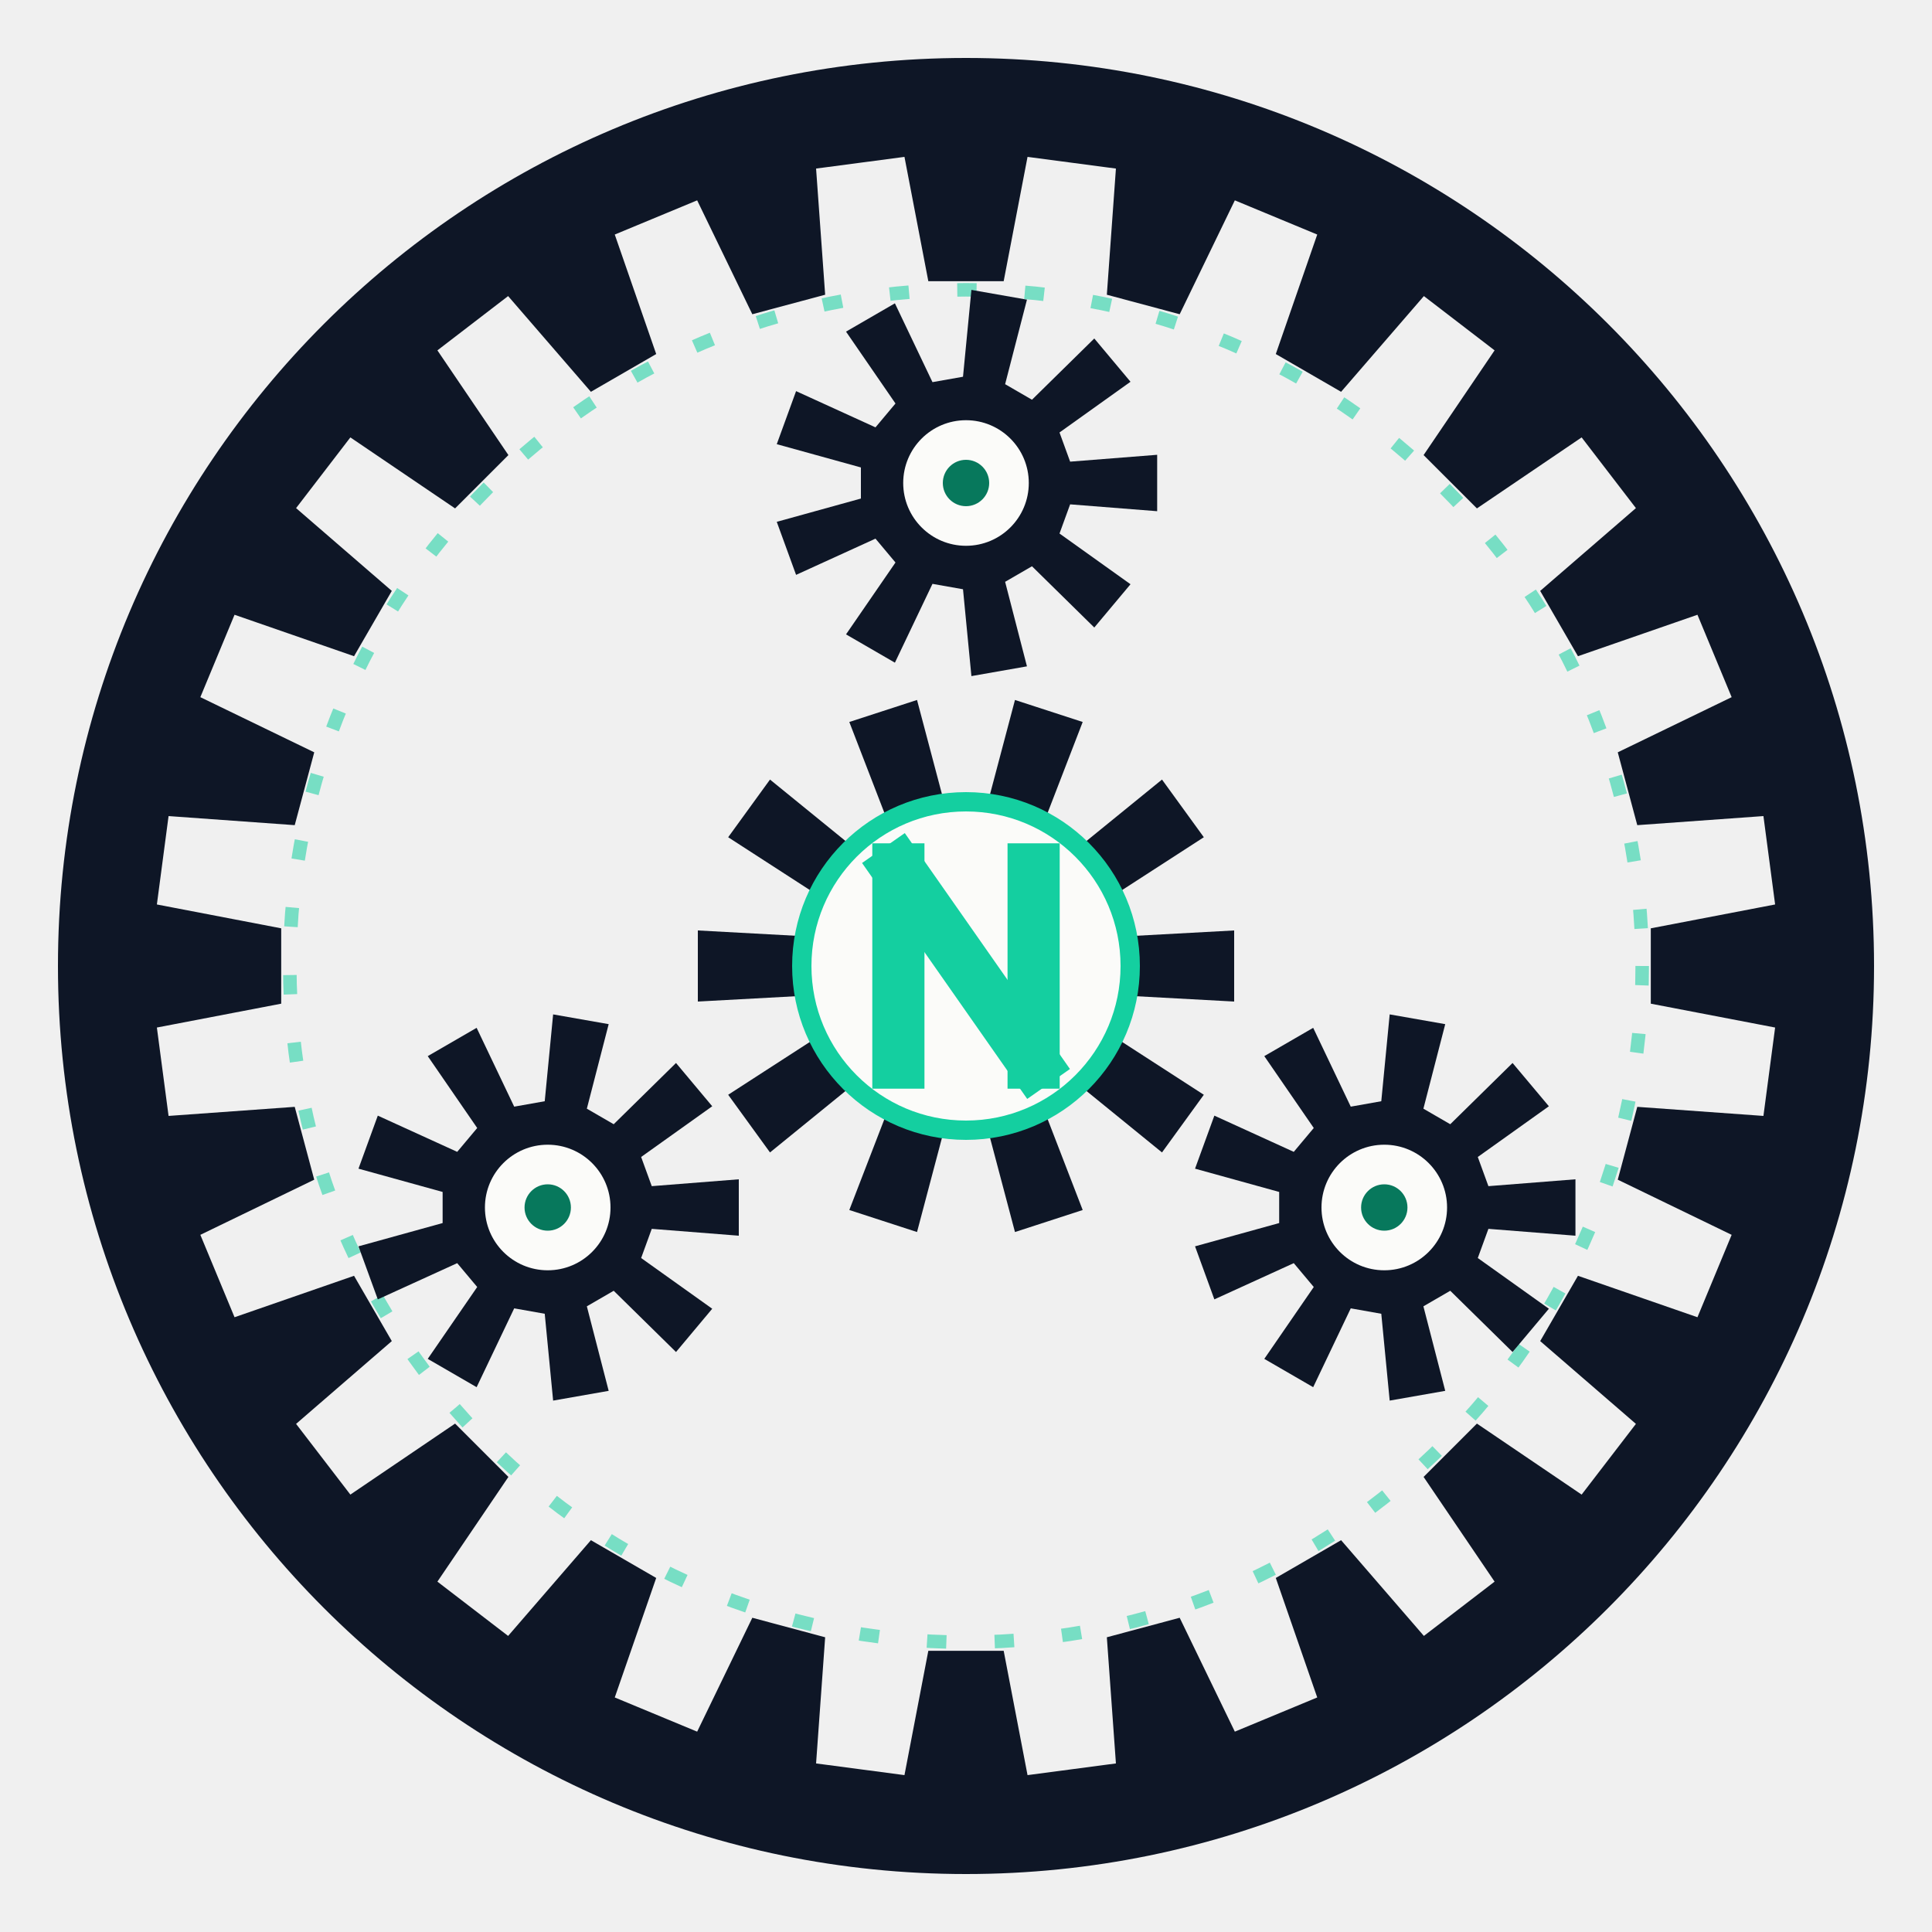
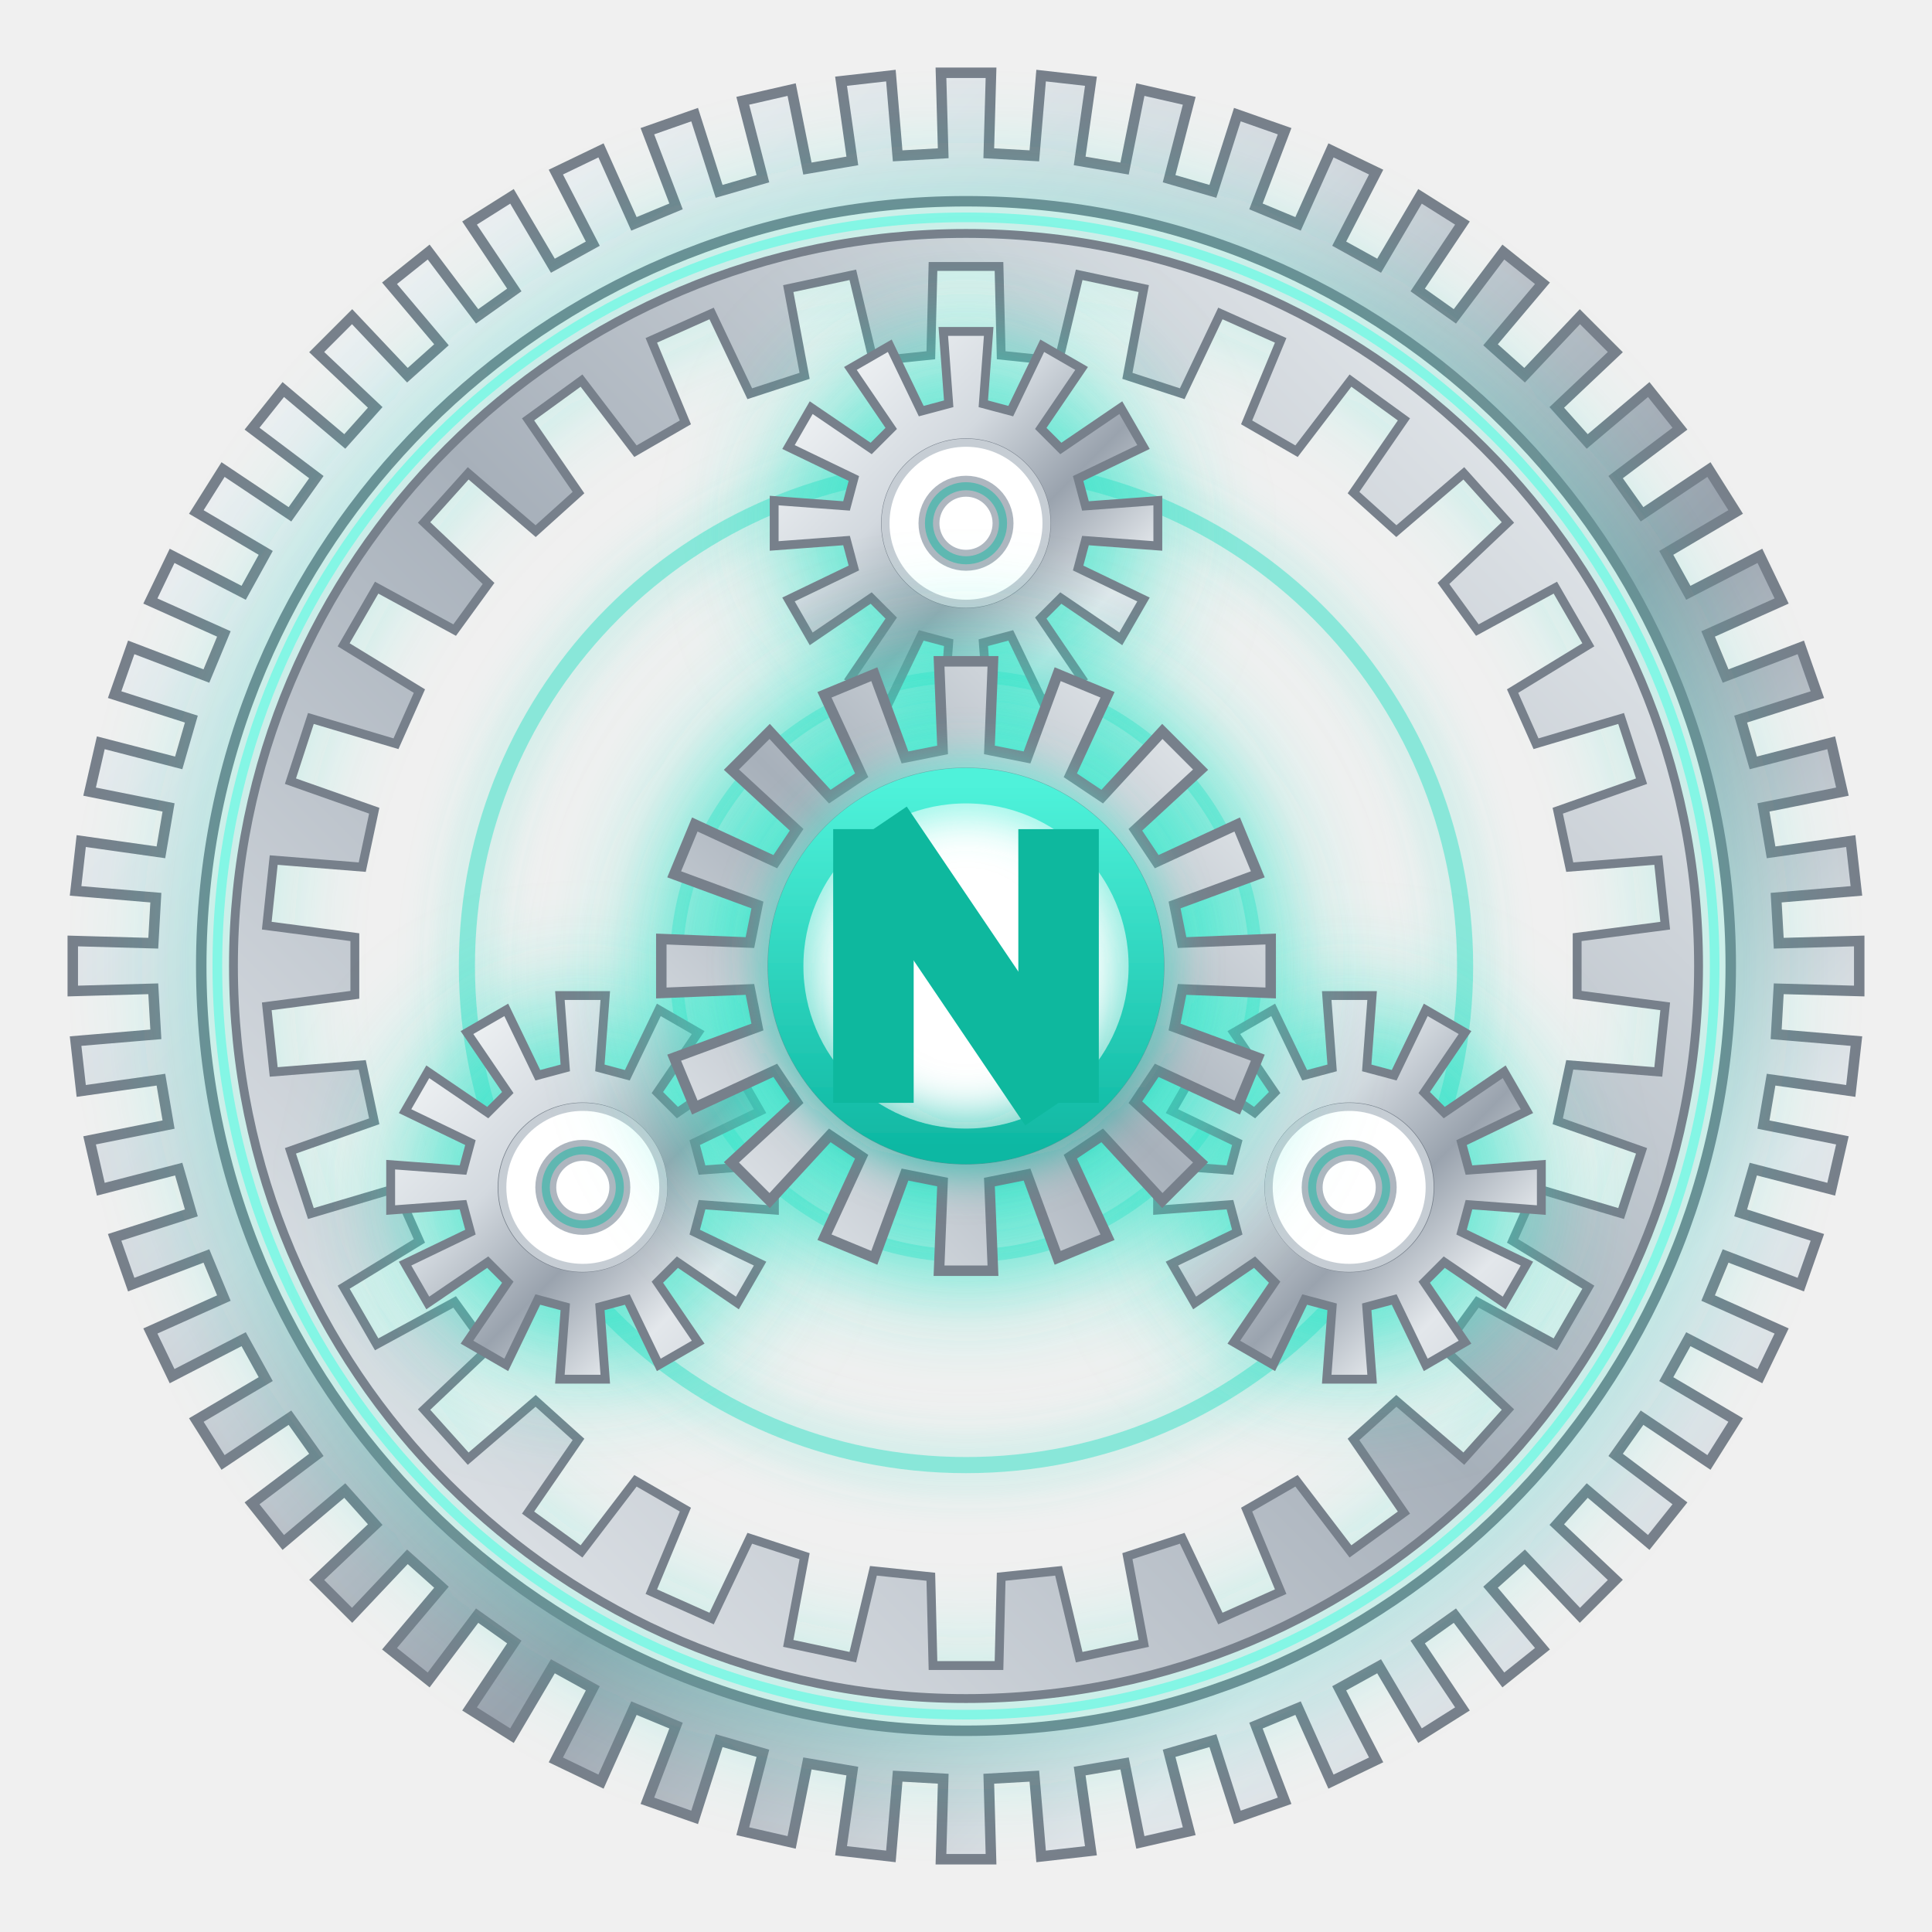
- <svg xmlns="http://www.w3.org/2000/svg" viewBox="0 0 200 200" class="nx-logo" role="img" aria-label="Nexus Institute of Technology planetary-gear logo">
-   <path d="M194.00 100.00 A94.00 94.00 0 1 1 6.00 100.00 A94.00 94.00 0 1 1 194.00 100.00 Z M183.76 93.63 L170.89 96.10 L170.89 103.90 L183.76 106.37 L182.55 115.52 L169.49 114.58 L167.47 122.12 L179.26 127.83 L175.72 136.36 L163.35 132.07 L159.44 138.83 L169.35 147.40 L163.73 154.72 L152.89 147.37 L147.37 152.89 L154.72 163.73 L147.40 169.35 L138.83 159.44 L132.07 163.35 L136.36 175.72 L127.83 179.26 L122.12 167.47 L114.58 169.49 L115.52 182.55 L106.37 183.76 L103.90 170.89 L96.10 170.89 L93.63 183.76 L84.48 182.55 L85.42 169.49 L77.88 167.47 L72.17 179.26 L63.64 175.72 L67.93 163.35 L61.17 159.44 L52.60 169.35 L45.28 163.73 L52.63 152.89 L47.11 147.37 L36.27 154.72 L30.65 147.40 L40.56 138.83 L36.65 132.07 L24.28 136.36 L20.74 127.83 L32.53 122.12 L30.51 114.58 L17.45 115.52 L16.24 106.37 L29.11 103.90 L29.11 96.10 L16.24 93.63 L17.45 84.48 L30.51 85.42 L32.53 77.88 L20.74 72.17 L24.28 63.64 L36.65 67.93 L40.56 61.17 L30.65 52.60 L36.27 45.28 L47.11 52.63 L52.63 47.11 L45.28 36.27 L52.60 30.65 L61.17 40.56 L67.93 36.65 L63.64 24.28 L72.17 20.74 L77.88 32.53 L85.42 30.51 L84.48 17.45 L93.63 16.24 L96.10 29.11 L103.90 29.11 L106.37 16.24 L115.52 17.45 L114.58 30.51 L122.12 32.53 L127.83 20.74 L136.36 24.28 L132.07 36.65 L138.83 40.56 L147.40 30.65 L154.72 36.27 L147.37 47.11 L152.89 52.63 L163.73 45.28 L169.35 52.60 L159.44 61.17 L163.35 67.93 L175.72 63.64 L179.26 72.17 L167.47 77.88 L169.49 85.42 L182.55 84.48 Z" fill="#0E1626" fill-rule="evenodd" />
-   <circle cx="100" cy="100" r="70" fill="none" stroke="#14CFA0" stroke-width="1.4" stroke-dasharray="2 5" opacity="0.55" />
-   <path d="M110.78 47.79 L119.79 47.08 L119.79 52.92 L110.78 52.21 L109.68 55.23 L117.03 60.48 L113.28 64.96 L106.83 58.62 L104.05 60.23 L106.31 68.98 L100.56 69.99 L99.69 61.00 L96.53 60.44 L92.64 68.60 L87.58 65.67 L92.70 58.23 L90.63 55.76 L82.41 59.51 L80.41 54.02 L89.12 51.61 L89.12 48.39 L80.41 45.98 L82.41 40.49 L90.63 44.24 L92.70 41.77 L87.58 34.33 L92.64 31.40 L96.53 39.56 L99.69 39.00 L100.56 30.01 L106.31 31.02 L104.05 39.77 L106.83 41.38 L113.28 35.04 L117.03 39.52 L109.68 44.77 Z" fill="#0E1626" />
-   <circle cx="100.0" cy="50.0" r="6.5" fill="#FBFBF9" />
-   <circle cx="100.0" cy="50.0" r="2.4" fill="#07785C" />
-   <path d="M154.08 122.79 L163.09 122.08 L163.09 127.92 L154.08 127.21 L152.98 130.23 L160.34 135.48 L156.58 139.96 L150.13 133.62 L147.35 135.23 L149.61 143.98 L143.86 144.99 L142.99 136.00 L139.83 135.44 L135.94 143.60 L130.88 140.67 L136.00 133.23 L133.93 130.76 L125.71 134.51 L123.71 129.02 L132.42 126.61 L132.42 123.39 L123.71 120.98 L125.71 115.49 L133.93 119.24 L136.00 116.77 L130.88 109.33 L135.94 106.40 L139.83 114.56 L142.99 114.00 L143.86 105.01 L149.61 106.02 L147.35 114.77 L150.13 116.38 L156.58 110.04 L160.34 114.52 L152.98 119.77 Z" fill="#0E1626" />
-   <circle cx="143.3" cy="125.0" r="6.5" fill="#FBFBF9" />
-   <circle cx="143.3" cy="125.0" r="2.4" fill="#07785C" />
-   <path d="M67.47 122.79 L76.48 122.08 L76.48 127.92 L67.47 127.21 L66.37 130.23 L73.73 135.48 L69.98 139.96 L63.53 133.62 L60.75 135.23 L63.01 143.98 L57.26 144.99 L56.39 136.00 L53.23 135.44 L49.34 143.60 L44.28 140.67 L49.40 133.23 L47.33 130.76 L39.11 134.51 L37.11 129.02 L45.82 126.61 L45.82 123.39 L37.11 120.98 L39.11 115.49 L47.33 119.24 L49.40 116.77 L44.28 109.33 L49.34 106.40 L53.23 114.56 L56.39 114.00 L57.26 105.01 L63.01 106.02 L60.75 114.77 L63.53 116.38 L69.98 110.04 L73.73 114.52 L66.37 119.77 Z" fill="#0E1626" />
-   <circle cx="56.7" cy="125.0" r="6.5" fill="#FBFBF9" />
-   <circle cx="56.7" cy="125.0" r="2.4" fill="#07785C" />
-   <path d="M116.72 96.92 L127.76 96.32 L127.76 103.68 L116.72 103.08 L115.34 107.33 L124.62 113.33 L120.29 119.30 L111.71 112.32 L108.10 114.95 L112.08 125.26 L105.07 127.54 L102.24 116.85 L97.76 116.85 L94.93 127.54 L87.92 125.26 L91.90 114.95 L88.29 112.32 L79.71 119.30 L75.38 113.33 L84.66 107.33 L83.28 103.08 L72.24 103.68 L72.24 96.32 L83.28 96.92 L84.66 92.67 L75.38 86.67 L79.71 80.70 L88.29 87.68 L91.90 85.05 L87.92 74.74 L94.93 72.46 L97.76 83.15 L102.24 83.15 L105.07 72.46 L112.08 74.74 L108.10 85.05 L111.71 87.68 L120.29 80.70 L124.62 86.67 L115.34 92.67 Z" fill="#0E1626" />
-   <circle cx="100" cy="100" r="17" fill="#FBFBF9" />
-   <circle cx="100" cy="100" r="17" fill="none" stroke="#14CFA0" stroke-width="2" />
-   <g stroke="#14CFA0" stroke-width="5.4" stroke-linecap="square" fill="none">
-     <line x1="93" y1="110" x2="93" y2="90" />
-     <line x1="93" y1="90" x2="107" y2="110" />
-     <line x1="107" y1="110" x2="107" y2="90" />
+ <svg xmlns="http://www.w3.org/2000/svg" viewBox="0 0 240 240" class="nx-logo" role="img" aria-label="Nexus Institute of Technology planetary-gear logo">
+   <defs>
+     <linearGradient id="metal" x1="0%" y1="0%" x2="100%" y2="100%">
+       <stop offset="0%" stop-color="#FDFEFE" />
+       <stop offset="38%" stop-color="#D3D9DF" />
+       <stop offset="58%" stop-color="#9AA3AE" />
+       <stop offset="78%" stop-color="#E3E7EB" />
+       <stop offset="100%" stop-color="#CBD1D8" />
+     </linearGradient>
+     <linearGradient id="metal2" x1="100%" y1="0%" x2="0%" y2="100%">
+       <stop offset="0%" stop-color="#F2F5F7" />
+       <stop offset="50%" stop-color="#A7B0BA" />
+       <stop offset="100%" stop-color="#EDF0F3" />
+     </linearGradient>
+     <linearGradient id="tealg" x1="0%" y1="0%" x2="0%" y2="100%">
+       <stop offset="0%" stop-color="#4FF2DA" />
+       <stop offset="100%" stop-color="#0FB8A3" />
+     </linearGradient>
+     <filter id="glow" x="-60%" y="-60%" width="220%" height="220%">
+       <feGaussianBlur stdDeviation="3.2" result="b" />
+       <feMerge>
+         <feMergeNode in="b" />
+         <feMergeNode in="SourceGraphic" />
+       </feMerge>
+     </filter>
+     <filter id="soft" x="-80%" y="-80%" width="260%" height="260%">
+       <feGaussianBlur stdDeviation="7" />
+     </filter>
+   </defs>
+   <path d="M220.96 117.17 L230.96 116.89 L230.96 123.11 L220.96 122.83 L220.64 128.49 L230.61 129.33 L229.91 135.52 L220.01 134.12 L219.06 139.70 L228.87 141.66 L227.48 147.73 L217.80 145.23 L216.23 150.67 L225.76 153.71 L223.70 159.58 L214.36 156.02 L212.19 161.25 L221.32 165.34 L218.62 170.95 L209.73 166.36 L206.99 171.32 L215.61 176.40 L212.29 181.67 L203.98 176.11 L200.70 180.73 L208.69 186.75 L204.81 191.61 L197.17 185.16 L193.39 189.39 L200.66 196.26 L196.26 200.66 L189.39 193.39 L185.16 197.17 L191.61 204.81 L186.75 208.69 L180.73 200.70 L176.11 203.98 L181.67 212.29 L176.40 215.61 L171.32 206.99 L166.36 209.73 L170.95 218.62 L165.34 221.32 L161.25 212.19 L156.02 214.36 L159.58 223.70 L153.71 225.76 L150.67 216.23 L145.23 217.80 L147.73 227.48 L141.66 228.87 L139.70 219.06 L134.12 220.01 L135.52 229.91 L129.33 230.61 L128.49 220.64 L122.83 220.96 L123.11 230.96 L116.89 230.96 L117.17 220.96 L111.51 220.64 L110.67 230.61 L104.48 229.91 L105.88 220.01 L100.30 219.06 L98.34 228.87 L92.27 227.48 L94.77 217.80 L89.33 216.23 L86.29 225.76 L80.42 223.70 L83.98 214.36 L78.75 212.19 L74.66 221.32 L69.05 218.62 L73.64 209.73 L68.68 206.99 L63.60 215.61 L58.33 212.29 L63.89 203.98 L59.27 200.70 L53.25 208.69 L48.39 204.81 L54.84 197.17 L50.61 193.39 L43.74 200.66 L39.34 196.26 L46.61 189.39 L42.83 185.16 L35.19 191.61 L31.31 186.75 L39.30 180.73 L36.02 176.11 L27.71 181.67 L24.39 176.40 L33.01 171.32 L30.27 166.36 L21.38 170.95 L18.68 165.34 L27.81 161.25 L25.64 156.02 L16.30 159.58 L14.24 153.71 L23.77 150.67 L22.20 145.23 L12.52 147.73 L11.13 141.66 L20.94 139.70 L19.99 134.12 L10.09 135.52 L9.39 129.33 L19.36 128.49 L19.04 122.83 L9.04 123.11 L9.04 116.89 L19.04 117.17 L19.36 111.51 L9.39 110.67 L10.09 104.48 L19.99 105.88 L20.94 100.30 L11.13 98.34 L12.52 92.27 L22.20 94.77 L23.77 89.33 L14.24 86.29 L16.30 80.42 L25.64 83.98 L27.81 78.75 L18.68 74.66 L21.38 69.05 L30.27 73.64 L33.01 68.68 L24.39 63.60 L27.71 58.33 L36.02 63.89 L39.30 59.27 L31.31 53.25 L35.19 48.39 L42.83 54.84 L46.61 50.61 L39.34 43.74 L43.74 39.34 L50.61 46.61 L54.84 42.83 L48.39 35.19 L53.25 31.31 L59.27 39.30 L63.89 36.02 L58.33 27.71 L63.60 24.39 L68.68 33.01 L73.64 30.27 L69.05 21.38 L74.66 18.68 L78.75 27.81 L83.98 25.64 L80.42 16.30 L86.29 14.24 L89.33 23.77 L94.77 22.20 L92.27 12.52 L98.34 11.13 L100.30 20.94 L105.88 19.99 L104.48 10.09 L110.67 9.39 L111.51 19.36 L117.17 19.04 L116.89 9.04 L123.11 9.04 L122.83 19.04 L128.49 19.36 L129.33 9.39 L135.52 10.09 L134.12 19.99 L139.70 20.94 L141.66 11.13 L147.73 12.52 L145.23 22.20 L150.67 23.77 L153.71 14.24 L159.58 16.30 L156.02 25.64 L161.25 27.81 L165.34 18.68 L170.95 21.38 L166.36 30.27 L171.32 33.01 L176.40 24.39 L181.67 27.71 L176.11 36.02 L180.73 39.30 L186.75 31.31 L191.61 35.19 L185.16 42.83 L189.39 46.61 L196.26 39.34 L200.66 43.74 L193.39 50.61 L197.17 54.84 L204.81 48.39 L208.69 53.25 L200.70 59.27 L203.98 63.89 L212.29 58.33 L215.61 63.60 L206.99 68.68 L209.73 73.64 L218.62 69.05 L221.32 74.66 L212.19 78.75 L214.36 83.98 L223.70 80.42 L225.76 86.29 L216.23 89.33 L217.80 94.77 L227.48 92.27 L228.87 98.34 L219.06 100.30 L220.01 105.88 L229.91 104.48 L230.61 110.67 L220.64 111.51 Z M215.00 120.00 A95 95 0 1 0 25.00 120.00 A95 95 0 1 0 215.00 120.00 Z" fill="url(#metal)" fill-rule="evenodd" stroke="#77808B" stroke-width="1.3" />
+   <circle cx="120" cy="120" r="93" fill="none" stroke="#2BE4C8" stroke-width="3.5" filter="url(#soft)" opacity="0.9" />
+   <circle cx="120" cy="120" r="93" fill="none" stroke="#7CF7E4" stroke-width="1.2" opacity="0.9" />
+   <path d="M211 120 A91 91 0 1 1 29 120 A91 91 0 1 1 211 120 Z M206.86 114.99 L195.92 116.42 L195.92 123.58 L206.86 125.01 L206.00 133.16 L195.00 132.28 L193.51 139.29 L203.92 142.96 L201.38 150.75 L190.81 147.61 L187.90 154.15 L197.31 159.90 L193.21 167.00 L183.52 161.73 L179.31 167.52 L187.32 175.10 L181.84 181.20 L173.46 174.02 L168.14 178.81 L174.40 187.90 L167.76 192.72 L161.06 183.95 L154.86 187.53 L159.09 197.72 L151.60 201.06 L146.86 191.09 L140.05 193.31 L142.08 204.15 L134.06 205.86 L131.50 195.13 L124.37 195.87 L124.10 206.90 L115.90 206.90 L115.63 195.87 L108.50 195.13 L105.94 205.86 L97.92 204.15 L99.95 193.31 L93.14 191.09 L88.40 201.06 L80.91 197.72 L85.14 187.53 L78.94 183.95 L72.24 192.72 L65.60 187.90 L71.86 178.81 L66.54 174.02 L58.16 181.20 L52.68 175.10 L60.69 167.52 L56.48 161.73 L46.79 167.00 L42.69 159.90 L52.10 154.15 L49.19 147.61 L38.62 150.75 L36.08 142.96 L46.49 139.29 L45.00 132.28 L34.00 133.16 L33.14 125.01 L44.08 123.58 L44.08 116.42 L33.14 114.99 L34.00 106.84 L45.00 107.72 L46.49 100.71 L36.08 97.04 L38.62 89.25 L49.19 92.39 L52.10 85.85 L42.69 80.10 L46.79 73.00 L56.48 78.27 L60.69 72.48 L52.68 64.90 L58.16 58.80 L66.54 65.98 L71.86 61.19 L65.60 52.10 L72.24 47.28 L78.94 56.05 L85.14 52.47 L80.91 42.28 L88.40 38.94 L93.14 48.91 L99.95 46.69 L97.92 35.85 L105.94 34.14 L108.50 44.87 L115.63 44.13 L115.90 33.10 L124.10 33.10 L124.37 44.13 L131.50 44.87 L134.06 34.14 L142.08 35.85 L140.05 46.69 L146.86 48.91 L151.60 38.94 L159.09 42.28 L154.86 52.47 L161.06 56.05 L167.76 47.28 L174.40 52.10 L168.14 61.19 L173.46 65.98 L181.84 58.80 L187.32 64.90 L179.31 72.48 L183.52 78.27 L193.21 73.00 L197.31 80.10 L187.90 85.85 L190.81 92.39 L201.38 89.25 L203.92 97.04 L193.51 100.71 L195.00 107.72 L206.00 106.84 Z" fill="url(#metal2)" fill-rule="evenodd" stroke="#77808B" stroke-width="1.1" />
+   <circle cx="120" cy="120" r="62" fill="none" stroke="#35E0C6" stroke-width="2" opacity="0.55" filter="url(#glow)" />
+   <circle cx="120" cy="120" r="36" fill="none" stroke="#35E0C6" stroke-width="1.6" opacity="0.45" filter="url(#glow)" />
+   <circle cx="120.0" cy="65.0" r="22" fill="#2BE4C8" opacity="0.75" filter="url(#soft)" />
+   <path d="M134.84 62.85 L143.83 62.18 L143.83 67.82 L134.84 67.15 L133.93 70.56 L142.05 74.47 L139.23 79.36 L131.78 74.29 L129.29 76.78 L134.36 84.23 L129.47 87.05 L125.56 78.93 L122.15 79.84 L122.82 88.83 L117.18 88.83 L117.85 79.84 L114.44 78.93 L110.53 87.05 L105.64 84.23 L110.71 76.78 L108.22 74.29 L100.77 79.36 L97.95 74.47 L106.07 70.56 L105.16 67.15 L96.17 67.82 L96.17 62.18 L105.16 62.85 L106.07 59.44 L97.95 55.53 L100.77 50.64 L108.22 55.71 L110.71 53.22 L105.64 45.77 L110.53 42.95 L114.44 51.07 L117.85 50.16 L117.18 41.17 L122.82 41.17 L122.15 50.16 L125.56 51.07 L129.47 42.95 L134.36 45.77 L129.29 53.22 L131.78 55.71 L139.23 50.64 L142.05 55.53 L133.93 59.44 Z M130.00 65.00 A10 10 0 1 0 110.00 65.00 A10 10 0 1 0 130.00 65.00 Z" fill="url(#metal)" fill-rule="evenodd" stroke="#77808B" stroke-width="1.1" />
+   <circle cx="120.0" cy="65.0" r="10" fill="#FFFFFF" stroke="#C6CDD4" stroke-width="1" />
+   <circle cx="120.0" cy="65.0" r="4.6" fill="none" stroke="#AEB6BF" stroke-width="2.6" />
+   <circle cx="120.0" cy="65.0" r="4.6" fill="none" stroke="#0FB8A3" stroke-width="1" opacity="0.5" />
+   <circle cx="167.6" cy="147.5" r="22" fill="#2BE4C8" opacity="0.75" filter="url(#soft)" />
+   <path d="M182.48 145.35 L191.47 144.68 L191.47 150.32 L182.48 149.65 L181.56 153.06 L189.68 156.97 L186.86 161.86 L179.41 156.79 L176.92 159.28 L181.99 166.73 L177.11 169.55 L173.19 161.43 L169.78 162.34 L170.45 171.33 L164.81 171.33 L165.48 162.34 L162.07 161.43 L158.16 169.55 L153.27 166.73 L158.34 159.28 L155.85 156.79 L148.40 161.86 L145.58 156.97 L153.70 153.06 L152.79 149.65 L143.80 150.32 L143.80 144.68 L152.79 145.35 L153.70 141.94 L145.58 138.03 L148.40 133.14 L155.85 138.21 L158.34 135.72 L153.27 128.27 L158.16 125.45 L162.07 133.57 L165.48 132.66 L164.81 123.67 L170.45 123.67 L169.78 132.66 L173.19 133.57 L177.11 125.45 L181.99 128.27 L176.92 135.72 L179.41 138.21 L186.86 133.14 L189.68 138.03 L181.56 141.94 Z M177.63 147.50 A10 10 0 1 0 157.63 147.50 A10 10 0 1 0 177.63 147.50 Z" fill="url(#metal)" fill-rule="evenodd" stroke="#77808B" stroke-width="1.1" />
+   <circle cx="167.6" cy="147.5" r="10" fill="#FFFFFF" stroke="#C6CDD4" stroke-width="1" />
+   <circle cx="167.6" cy="147.5" r="4.6" fill="none" stroke="#AEB6BF" stroke-width="2.6" />
+   <circle cx="167.6" cy="147.5" r="4.6" fill="none" stroke="#0FB8A3" stroke-width="1" opacity="0.5" />
+   <circle cx="72.4" cy="147.5" r="22" fill="#2BE4C8" opacity="0.75" filter="url(#soft)" />
+   <path d="M87.21 145.35 L96.20 144.68 L96.20 150.32 L87.21 149.65 L86.30 153.06 L94.42 156.97 L91.60 161.86 L84.15 156.79 L81.66 159.28 L86.73 166.73 L81.84 169.55 L77.93 161.43 L74.52 162.34 L75.19 171.33 L69.55 171.33 L70.22 162.34 L66.81 161.43 L62.89 169.55 L58.01 166.73 L63.08 159.28 L60.59 156.79 L53.14 161.86 L50.32 156.97 L58.44 153.06 L57.52 149.65 L48.53 150.32 L48.53 144.68 L57.52 145.35 L58.44 141.94 L50.32 138.03 L53.14 133.14 L60.59 138.21 L63.08 135.72 L58.01 128.27 L62.89 125.45 L66.81 133.57 L70.22 132.66 L69.55 123.67 L75.19 123.67 L74.52 132.66 L77.93 133.57 L81.84 125.45 L86.73 128.27 L81.66 135.72 L84.15 138.21 L91.60 133.14 L94.42 138.03 L86.30 141.94 Z M82.37 147.50 A10 10 0 1 0 62.37 147.50 A10 10 0 1 0 82.37 147.50 Z" fill="url(#metal)" fill-rule="evenodd" stroke="#77808B" stroke-width="1.1" />
+   <circle cx="72.4" cy="147.5" r="10" fill="#FFFFFF" stroke="#C6CDD4" stroke-width="1" />
+   <circle cx="72.4" cy="147.5" r="4.6" fill="none" stroke="#AEB6BF" stroke-width="2.6" />
+   <circle cx="72.4" cy="147.5" r="4.6" fill="none" stroke="#0FB8A3" stroke-width="1" opacity="0.5" />
+   <circle cx="120" cy="120" r="38" fill="#2BE4C8" opacity="0.8" filter="url(#soft)" />
+   <path d="M146.84 117.09 L157.85 116.65 L157.85 123.35 L146.84 122.91 L145.91 127.58 L156.25 131.39 L153.69 137.58 L143.69 132.96 L141.04 136.92 L149.14 144.39 L144.39 149.14 L136.92 141.04 L132.96 143.69 L137.58 153.69 L131.39 156.25 L127.58 145.91 L122.91 146.84 L123.35 157.85 L116.65 157.85 L117.09 146.84 L112.42 145.91 L108.61 156.25 L102.42 153.69 L107.04 143.69 L103.08 141.04 L95.61 149.14 L90.86 144.39 L98.96 136.92 L96.31 132.96 L86.31 137.58 L83.75 131.39 L94.09 127.58 L93.16 122.91 L82.15 123.35 L82.15 116.65 L93.16 117.09 L94.09 112.42 L83.75 108.61 L86.31 102.42 L96.31 107.04 L98.96 103.08 L90.86 95.61 L95.61 90.86 L103.08 98.96 L107.04 96.31 L102.42 86.31 L108.61 83.75 L112.42 94.09 L117.09 93.16 L116.65 82.15 L123.35 82.15 L122.91 93.16 L127.58 94.09 L131.39 83.75 L137.58 86.31 L132.96 96.31 L136.92 98.96 L144.39 90.86 L149.14 95.61 L141.04 103.08 L143.69 107.04 L153.69 102.42 L156.25 108.61 L145.91 112.42 Z M144.00 120.00 A24 24 0 1 0 96.00 120.00 A24 24 0 1 0 144.00 120.00 Z" fill="url(#metal2)" fill-rule="evenodd" stroke="#77808B" stroke-width="1.3" />
+   <circle cx="120" cy="120" r="24" fill="#FFFFFF" />
+   <circle cx="120" cy="120" r="22.4" fill="none" stroke="url(#tealg)" stroke-width="4.4" filter="url(#glow)" />
+   <g stroke="#0EB89E" stroke-width="10" stroke-linecap="butt" fill="none">
+     <line x1="108.5" y1="137" x2="108.5" y2="103" />
+     <line x1="108.5" y1="103" x2="131.5" y2="137" />
+     <line x1="131.5" y1="137" x2="131.5" y2="103" />
  </g>
</svg>
